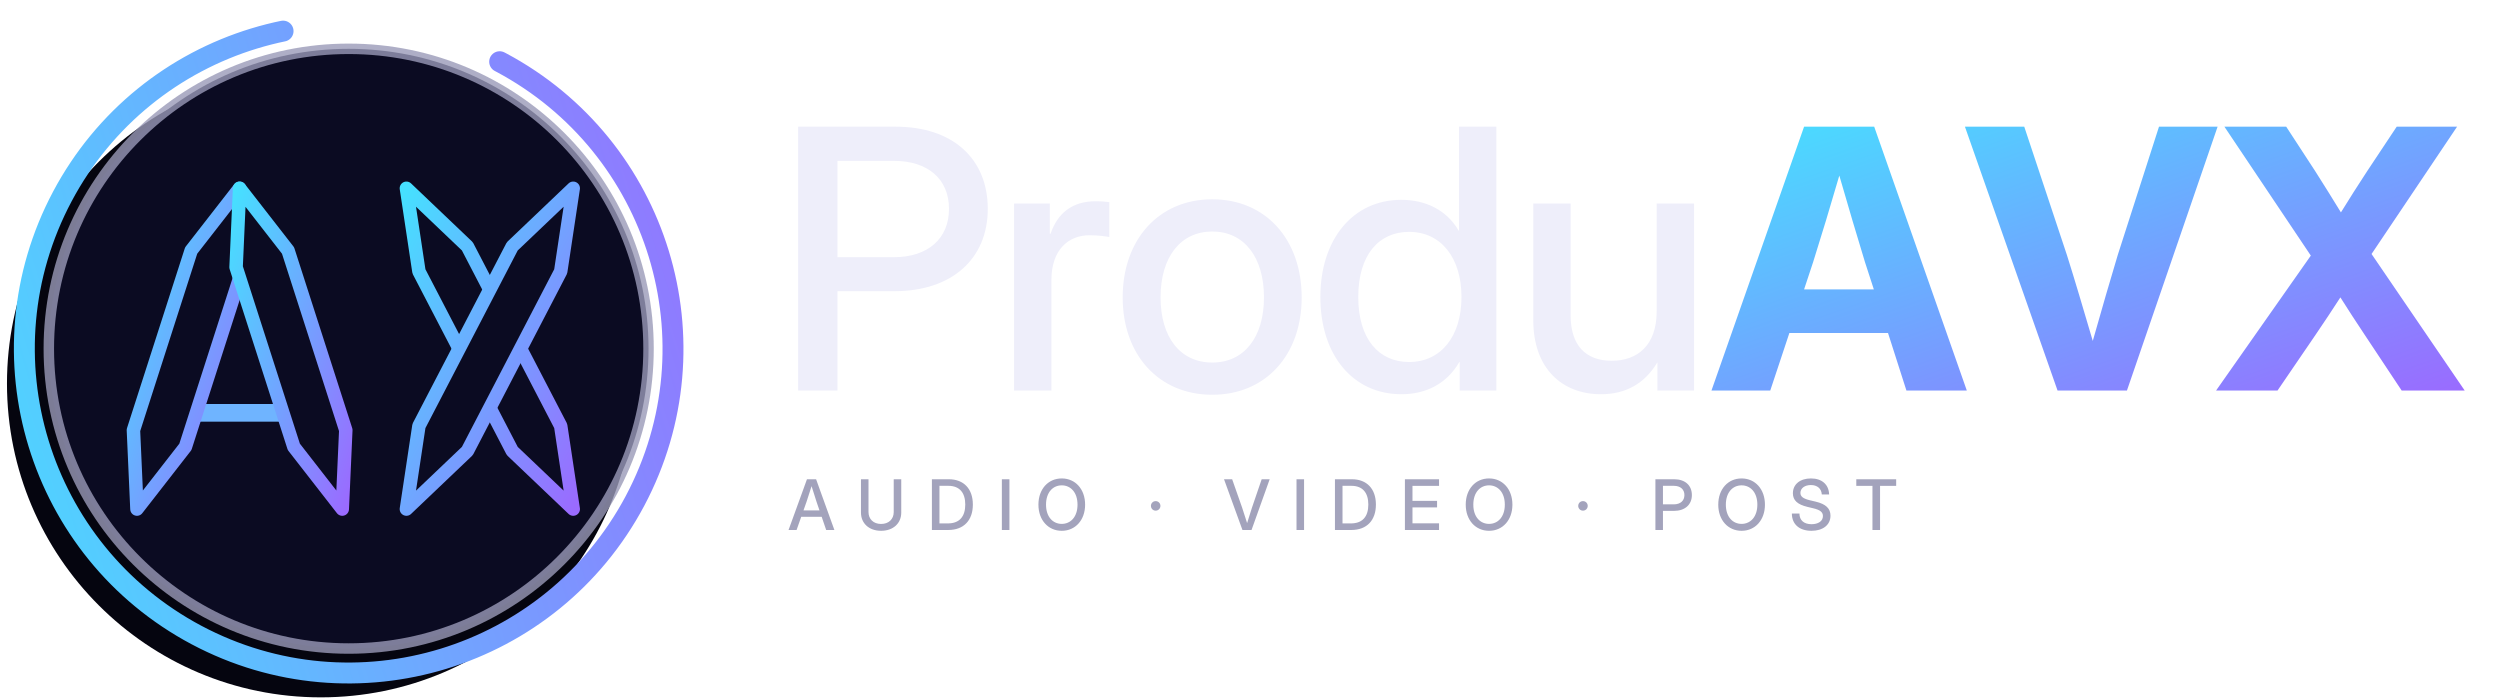
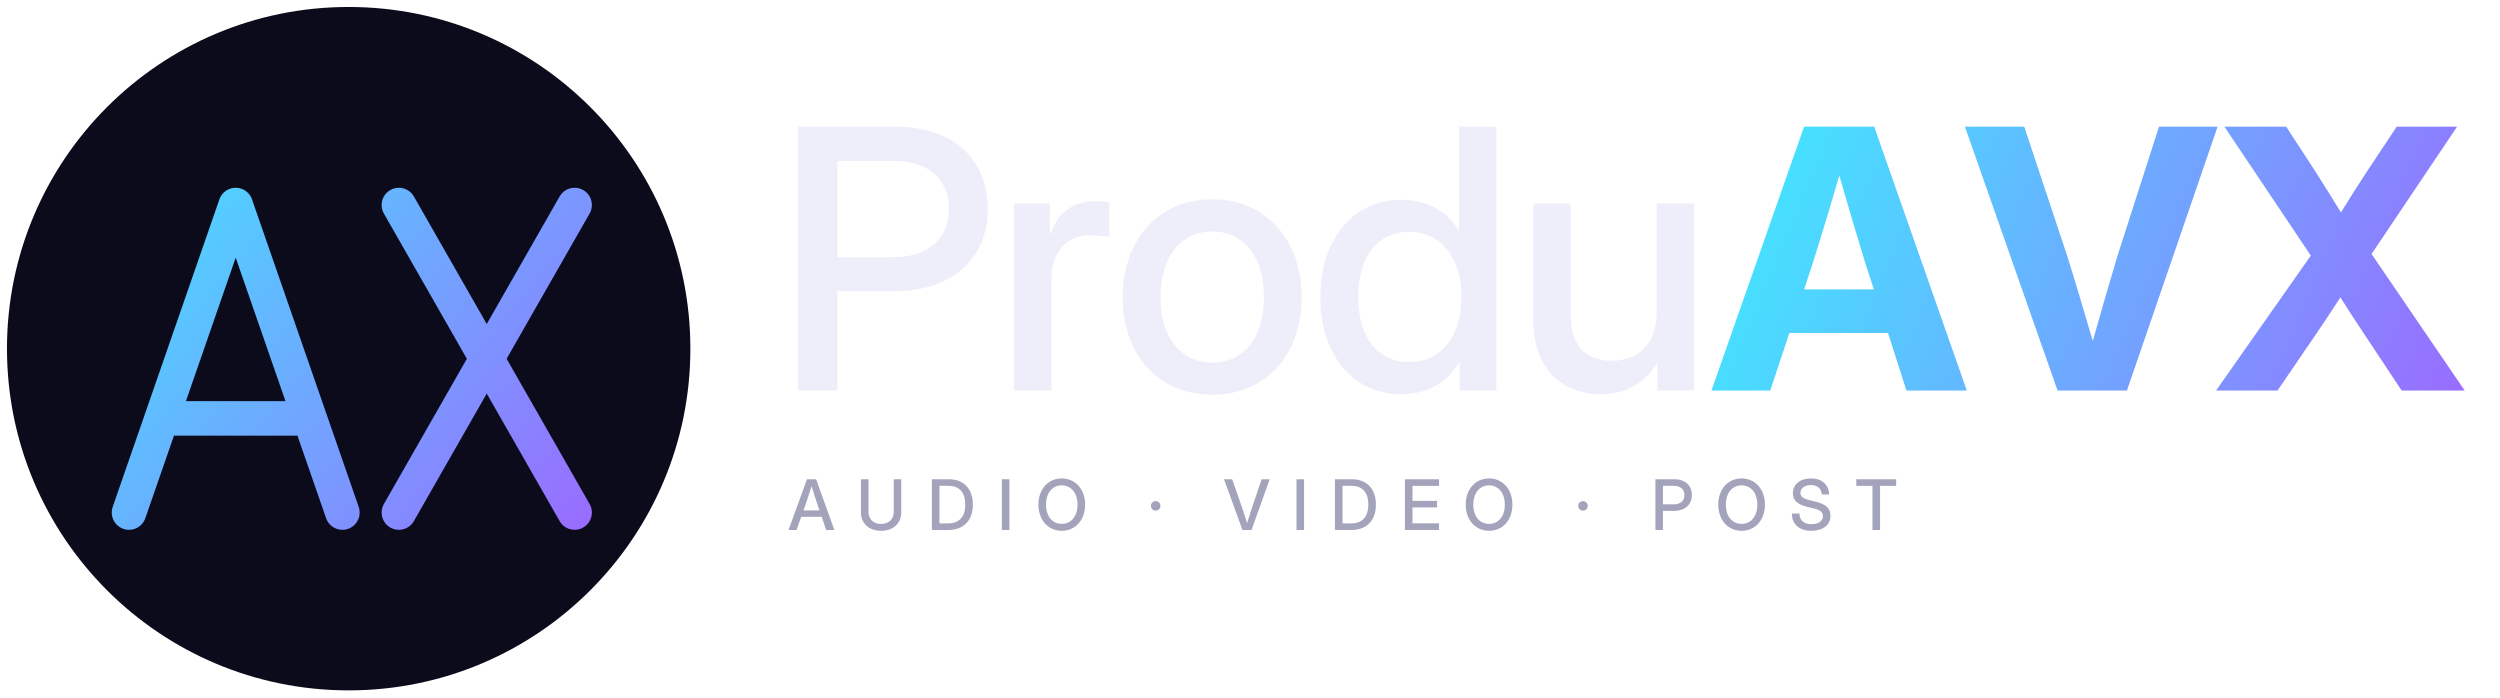
<svg xmlns="http://www.w3.org/2000/svg" viewBox="0 0 717 200" role="img" aria-label="ProduAVX">
  <defs>
-     <linearGradient id="gld" x1="0" y1="0" x2="1" y2="1">
+     <linearGradient id="gd" gradientUnits="userSpaceOnUse" x1="30" y1="40" x2="175" y2="160">
+       <stop offset="0" stop-color="#46e0ff" />
+       <stop offset="1" stop-color="#9a6bff" />
+     </linearGradient>
+     <linearGradient id="td" gradientUnits="userSpaceOnUse" x1="516" y1="40" x2="706" y2="120">
      <stop offset="0" stop-color="#46e0ff" />
      <stop offset="1" stop-color="#9a6bff" />
    </linearGradient>
  </defs>
-   <circle cx="92" cy="110" r="90" fill="#05050f" />
-   <circle cx="100" cy="100" r="86" fill="#0b0b22" />
-   <circle cx="100" cy="100" r="86" fill="none" stroke="#9a9ab8" stroke-width="3" opacity=".8" />
-   <circle cx="100" cy="100" r="93" fill="none" stroke="url(#gld)" stroke-width="6" stroke-linecap="round" stroke-dasharray="520 64" transform="rotate(-62 100 100)" />
-   <g transform="translate(100 100) scale(.92) translate(-100 -102)">
-     <path d="M53 122H83" stroke="#6fb4ff" stroke-width="5.5" stroke-linecap="round" />
-     <path d="M34.0 152.0L49.1 132.6L67.1 76.6L66.0 52.0L50.9 71.4L32.9 127.4Z" fill="#0b0b22" stroke="url(#gld)" stroke-width="4.2" stroke-linejoin="round" />
-     <path d="M98.0 152.0L99.1 127.4L81.1 71.4L66.0 52.0L64.9 76.6L82.9 132.6Z" fill="#0b0b22" stroke="url(#gld)" stroke-width="4.2" stroke-linejoin="round" />
-     <path d="M118.0 52.0L121.9 77.9L151.0 133.9L170.0 152.0L166.1 126.1L137.0 70.1Z" fill="#0b0b22" stroke="url(#gld)" stroke-width="4.2" stroke-linejoin="round" />
-     <path d="M170.0 52.0L151.0 70.1L121.9 126.1L118.0 152.0L137.0 133.9L166.1 77.9Z" fill="#0b0b22" stroke="url(#gld)" stroke-width="4.2" stroke-linejoin="round" />
+   <circle cx="100" cy="100" r="98" fill="#0b0b1c" />
+   <g transform="translate(100 102) scale(.9) translate(-100 -102)" fill="none" stroke="url(#gd)" stroke-width="11" stroke-linecap="round" stroke-linejoin="round">
+     <path d="M30 152L64 54L98 152" />
+     <path d="M45 122H83" />
+     <path d="M116 54L172 152M172 54L116 152" />
  </g>
  <path d="M228.906 112.0H240.18V83.512H256.582C272.781 83.512 283.293 74.422 283.293 59.898C283.293 45.426 273.137 36.336 256.938 36.336H228.906ZM240.18 73.762V46.137H256.379C266.129 46.137 272.172 51.367 272.172 59.898C272.172 68.43 266.129 73.762 256.379 73.762Z M290.832 112.0H301.547V80.312C301.547 71.578 306.473 67.465 312.516 67.465C315.004 67.465 317.34 67.82 318.152 67.973V57.969C317.289 57.867 315.867 57.715 314.242 57.715C307.438 57.715 303.273 61.219 301.293 67.059H301.09V58.375H290.832Z M347.68 113.219C363.016 113.219 373.324 101.793 373.324 85.289C373.324 68.684 363.016 57.156 347.68 57.156C332.344 57.156 321.984 68.684 321.984 85.289C321.984 101.793 332.344 113.219 347.68 113.219ZM347.68 103.977C338.488 103.977 332.852 96.715 332.852 85.289C332.852 73.762 338.539 66.398 347.68 66.398C356.82 66.398 362.508 73.762 362.508 85.289C362.508 96.664 356.871 103.977 347.68 103.977Z M401.938 113.066C408.945 113.066 414.938 110.07 418.543 103.824H418.645V112.0H429.156V36.336H418.441V66.145H418.34C414.887 60.203 408.844 57.309 401.887 57.309C388.023 57.309 378.68 68.633 378.68 85.188C378.68 101.793 387.973 113.066 401.938 113.066ZM404.121 103.824C395.488 103.824 389.547 97.273 389.547 85.188C389.547 73.051 395.488 66.5 404.121 66.5C413.262 66.5 419.152 73.914 419.152 85.188C419.152 96.461 413.262 103.824 404.121 103.824Z M459.141 113.066C466.25 113.066 471.684 110.02 475.34 103.926V112.0H485.852V58.375H475.137V89.25C475.137 99.203 469.5 103.469 462.238 103.469C454.773 103.469 450.457 99.051 450.457 90.469V58.375H439.742V91.789C439.742 105.805 448.121 113.066 459.141 113.066Z" fill="#eeeefa" />
-   <path d="M490.852 112.0H507.711L513.195 95.496H541.48L546.762 112.0H564.078L537.52 36.336H517.41ZM517.41 83.004 520.0 75.184C522.438 67.465 524.773 59.746 527.516 50.352C530.207 59.746 532.543 67.465 534.879 75.184L537.418 83.004Z M590.102 112.0H610.008L636.008 36.336H619.199L607.367 73.152C605.184 80.363 602.848 88.488 600.207 97.781C597.465 88.488 595.078 80.363 592.793 73.152L580.555 36.336H563.543Z M635.574 112.0H653.195L664.113 96.004C666.551 92.449 668.887 88.895 671.223 85.289C673.508 88.895 675.793 92.449 678.18 96.004L688.793 112.0H706.871L680.16 72.848L704.688 36.336H687.371L678.84 49.184C676.25 53.094 673.812 57.004 671.375 60.914C668.988 57.004 666.551 53.094 664.062 49.184L655.684 36.336H637.961L662.742 73.305Z" fill="url(#gld)" />
+   <path d="M490.852 112.0H507.711L513.195 95.496H541.48L546.762 112.0H564.078L537.52 36.336H517.41ZM517.41 83.004 520.0 75.184C522.438 67.465 524.773 59.746 527.516 50.352C530.207 59.746 532.543 67.465 534.879 75.184L537.418 83.004Z M590.102 112.0H610.008L636.008 36.336H619.199L607.367 73.152C605.184 80.363 602.848 88.488 600.207 97.781C597.465 88.488 595.078 80.363 592.793 73.152L580.555 36.336H563.543Z M635.574 112.0H653.195L664.113 96.004C666.551 92.449 668.887 88.895 671.223 85.289C673.508 88.895 675.793 92.449 678.18 96.004L688.793 112.0H706.871L680.16 72.848L704.688 36.336H687.371L678.84 49.184C676.25 53.094 673.812 57.004 671.375 60.914C668.988 57.004 666.551 53.094 664.062 49.184L655.684 36.336H637.961L662.742 73.305Z" fill="url(#td)" />
  <path d="M226.156 152.0H228.461L229.789 148.221H235.658L236.947 152.0H239.301L234.057 137.449H231.439ZM230.443 146.375 231.352 143.797C231.752 142.596 232.172 141.316 232.758 139.432C233.334 141.316 233.744 142.596 234.145 143.797L235.023 146.375Z M252.698 152.234C256.194 152.234 258.479 150.057 258.479 147.02V137.449H256.321V146.844C256.321 148.836 254.944 150.271 252.698 150.271C250.462 150.271 249.085 148.836 249.085 146.844V137.449H246.927V147.02C246.927 150.057 249.202 152.234 252.698 152.234Z M271.974 152.0C276.418 152.0 279.015 149.227 279.015 144.705C279.015 140.203 276.408 137.449 272.121 137.449H267.267V152.0ZM269.435 150.115V139.334H271.984C275.226 139.334 276.837 141.336 276.837 144.705C276.837 148.094 275.226 150.115 271.837 150.115Z M289.502 137.449H287.334V152.0H289.502Z M304.511 152.234C308.388 152.234 311.21 149.188 311.21 144.734C311.21 140.262 308.388 137.215 304.511 137.215C300.634 137.215 297.821 140.262 297.821 144.734C297.821 149.178 300.634 152.234 304.511 152.234ZM304.511 150.252C302.001 150.252 299.999 148.279 299.999 144.734C299.999 141.17 302.001 139.197 304.511 139.197C307.021 139.197 309.032 141.17 309.032 144.734C309.032 148.279 307.021 150.252 304.511 150.252Z  M331.442 146.453C332.214 146.453 332.809 145.848 332.809 145.086C332.809 144.324 332.214 143.719 331.442 143.719C330.68 143.719 330.085 144.324 330.085 145.086C330.085 145.848 330.68 146.453 331.442 146.453Z  M356.332 152.0H358.94L364.145 137.449H361.85L359.047 145.652C358.696 146.707 358.256 148.113 357.67 150.027C357.065 148.113 356.616 146.707 356.264 145.652L353.383 137.449H351.049Z M374.007 137.449H371.839V152.0H374.007Z M387.57 152.0C392.014 152.0 394.611 149.227 394.611 144.705C394.611 140.203 392.004 137.449 387.717 137.449H382.863V152.0ZM385.031 150.115V139.334H387.58C390.822 139.334 392.434 141.336 392.434 144.705C392.434 148.094 390.822 150.115 387.434 150.115Z M402.93 152.0H412.716V150.096H405.098V145.525H412.149V143.641H405.098V139.354H412.716V137.449H402.93Z M427.06 152.234C430.937 152.234 433.759 149.188 433.759 144.734C433.759 140.262 430.937 137.215 427.06 137.215C423.183 137.215 420.371 140.262 420.371 144.734C420.371 149.178 423.183 152.234 427.06 152.234ZM427.06 150.252C424.55 150.252 422.548 148.279 422.548 144.734C422.548 141.17 424.55 139.197 427.06 139.197C429.57 139.197 431.582 141.17 431.582 144.734C431.582 148.279 429.57 150.252 427.06 150.252Z  M453.991 146.453C454.763 146.453 455.359 145.848 455.359 145.086C455.359 144.324 454.763 143.719 453.991 143.719C453.23 143.719 452.634 144.324 452.634 145.086C452.634 145.848 453.23 146.453 453.991 146.453Z  M474.77 152.0H476.938V146.521H480.093C483.208 146.521 485.229 144.773 485.229 141.98C485.229 139.197 483.276 137.449 480.161 137.449H474.77ZM476.938 144.646V139.334H480.054C481.929 139.334 483.091 140.34 483.091 141.98C483.091 143.621 481.929 144.646 480.054 144.646Z M499.486 152.234C503.363 152.234 506.185 149.188 506.185 144.734C506.185 140.262 503.363 137.215 499.486 137.215C495.609 137.215 492.796 140.262 492.796 144.734C492.796 149.178 495.609 152.234 499.486 152.234ZM499.486 150.252C496.976 150.252 494.974 148.279 494.974 144.734C494.974 141.17 496.976 139.197 499.486 139.197C501.996 139.197 504.007 141.17 504.007 144.734C504.007 148.279 501.996 150.252 499.486 150.252Z M519.543 152.234C522.844 152.234 524.983 150.516 524.983 147.898C524.983 145.818 523.635 144.559 520.715 143.865L519.143 143.494C517.141 143.016 516.36 142.41 516.36 141.355C516.36 140.037 517.6 139.109 519.358 139.109C521.194 139.109 522.385 140.135 522.493 141.805H524.592C524.504 138.963 522.522 137.215 519.387 137.215C516.262 137.215 514.202 138.904 514.202 141.463C514.202 143.475 515.491 144.695 518.43 145.389L520.022 145.77C522.043 146.248 522.815 146.893 522.815 148.016C522.815 149.432 521.516 150.34 519.543 150.34C517.366 150.34 516.086 149.207 516.077 147.283H513.909C513.909 150.359 516.057 152.234 519.543 152.234Z M532.384 139.354H537.023V152.0H539.2V139.354H543.82V137.449H532.384Z" fill="#9393b0" opacity=".85" />
</svg>
